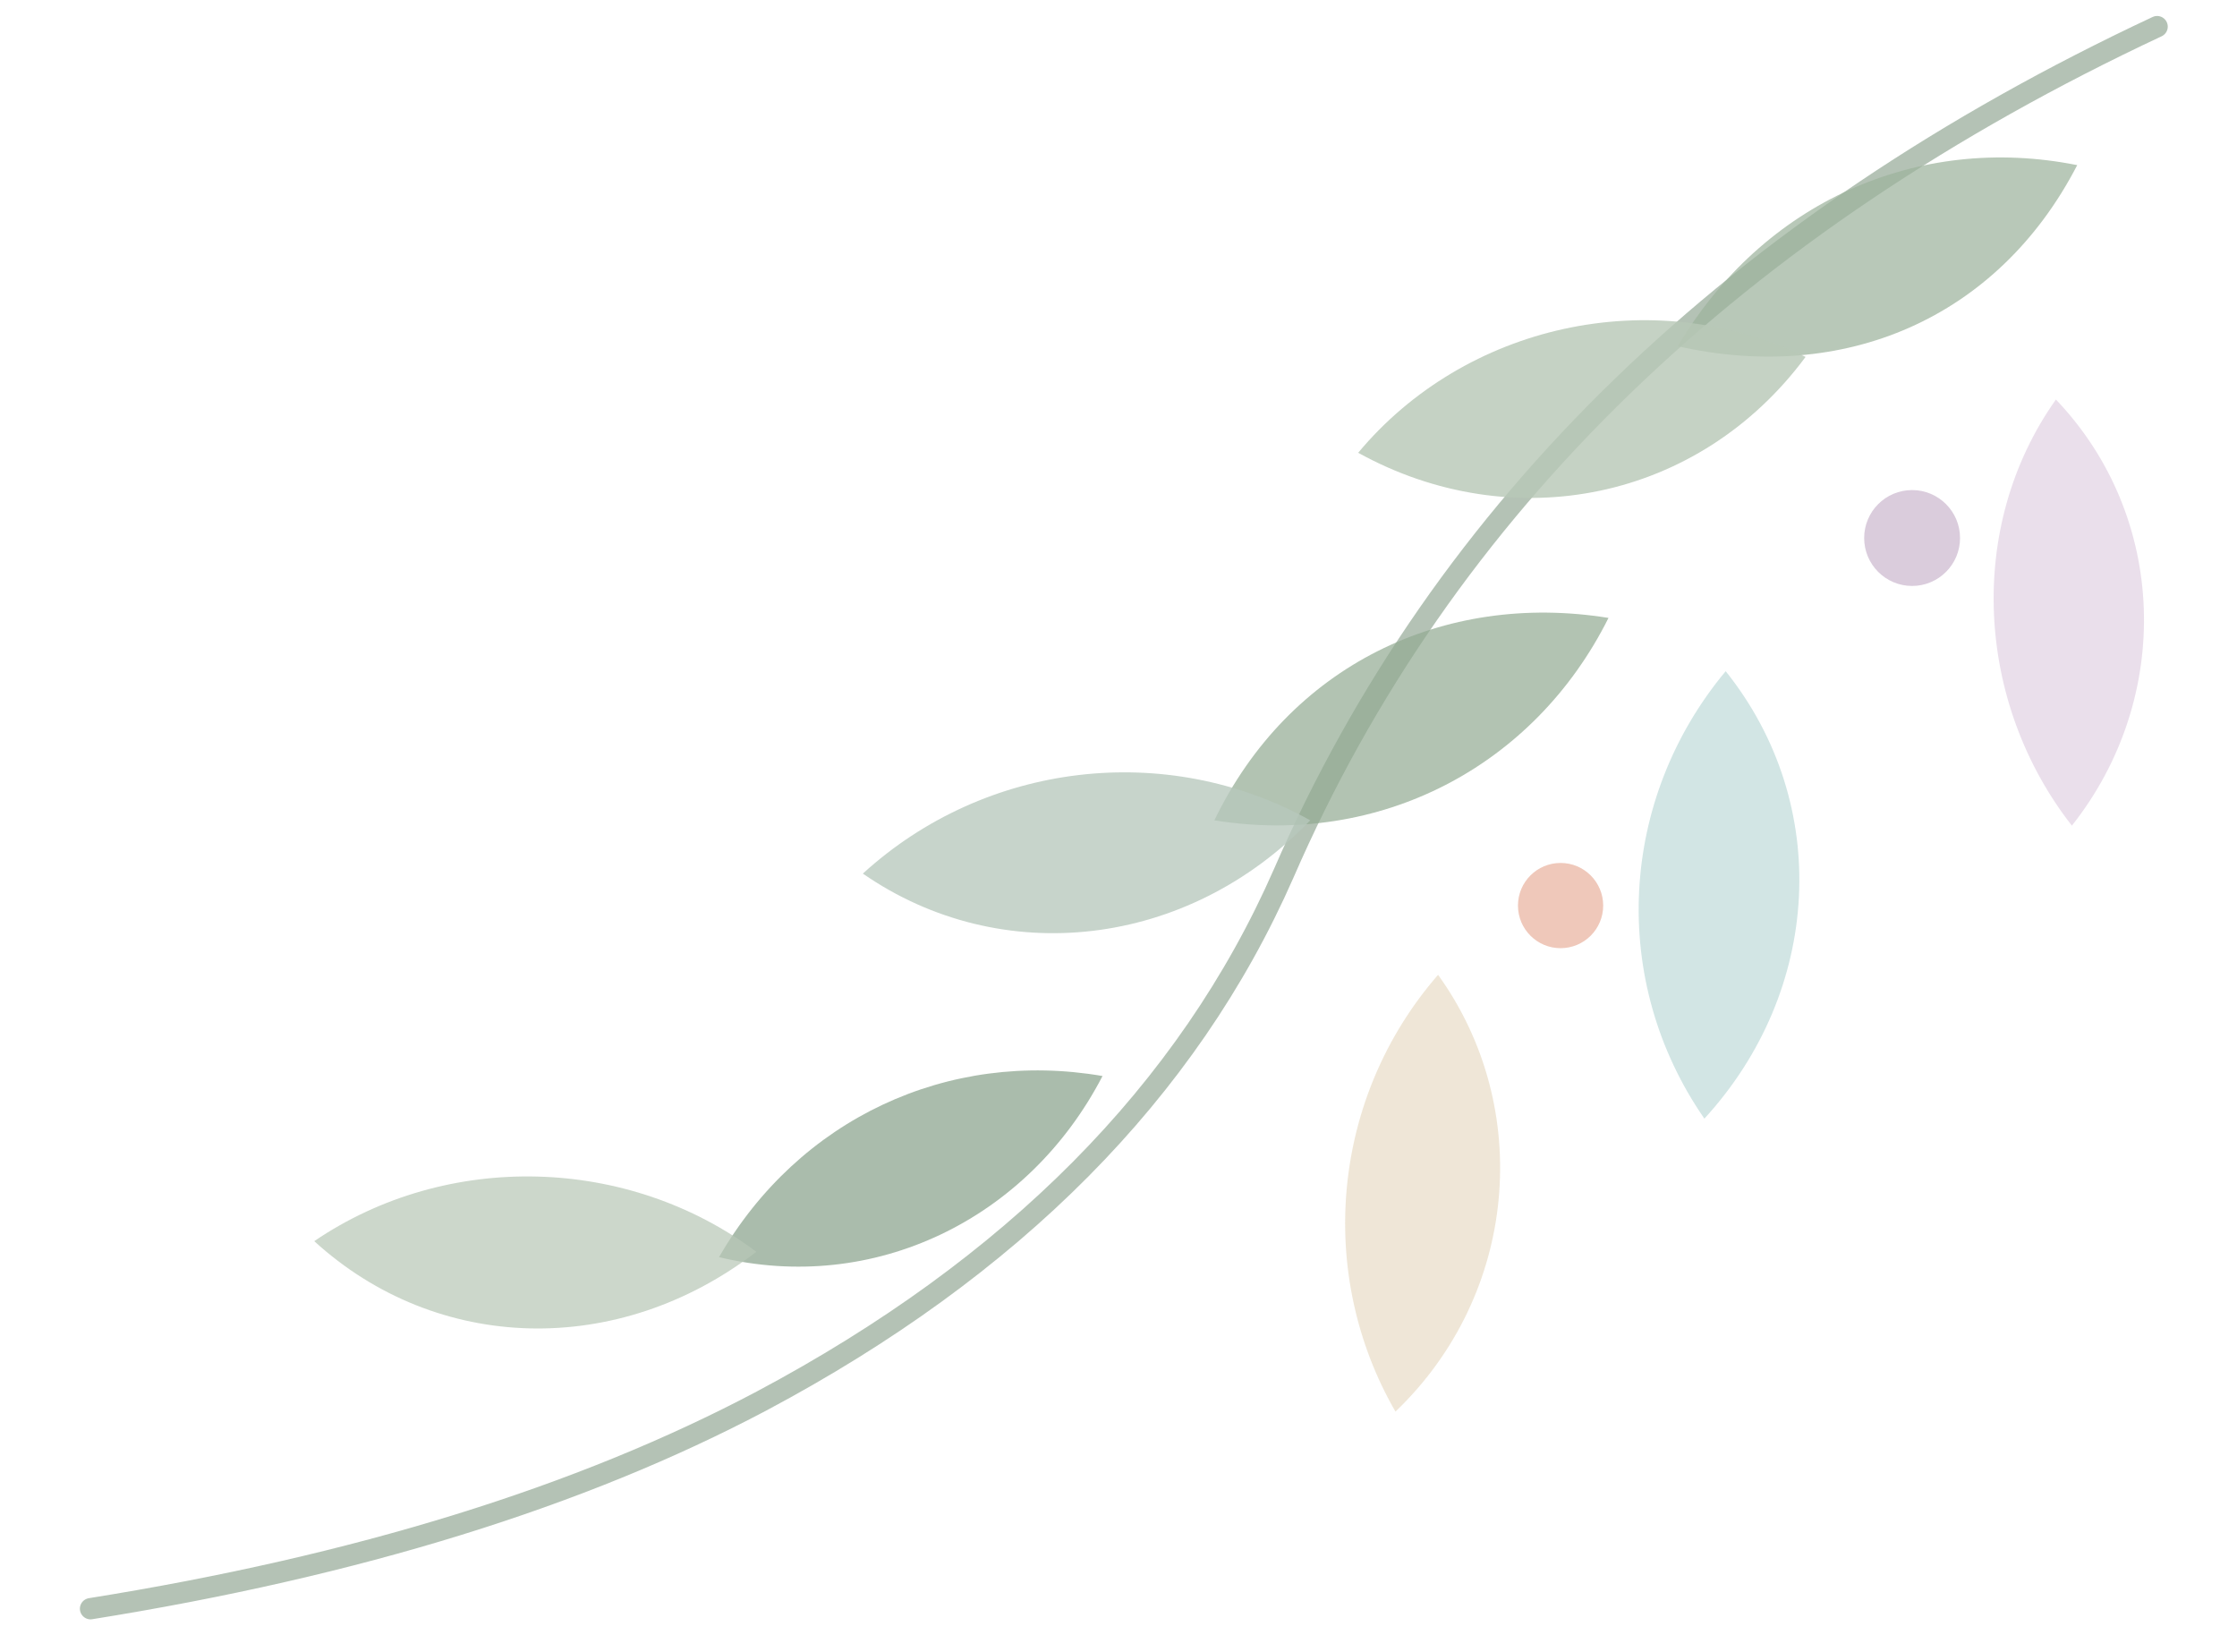
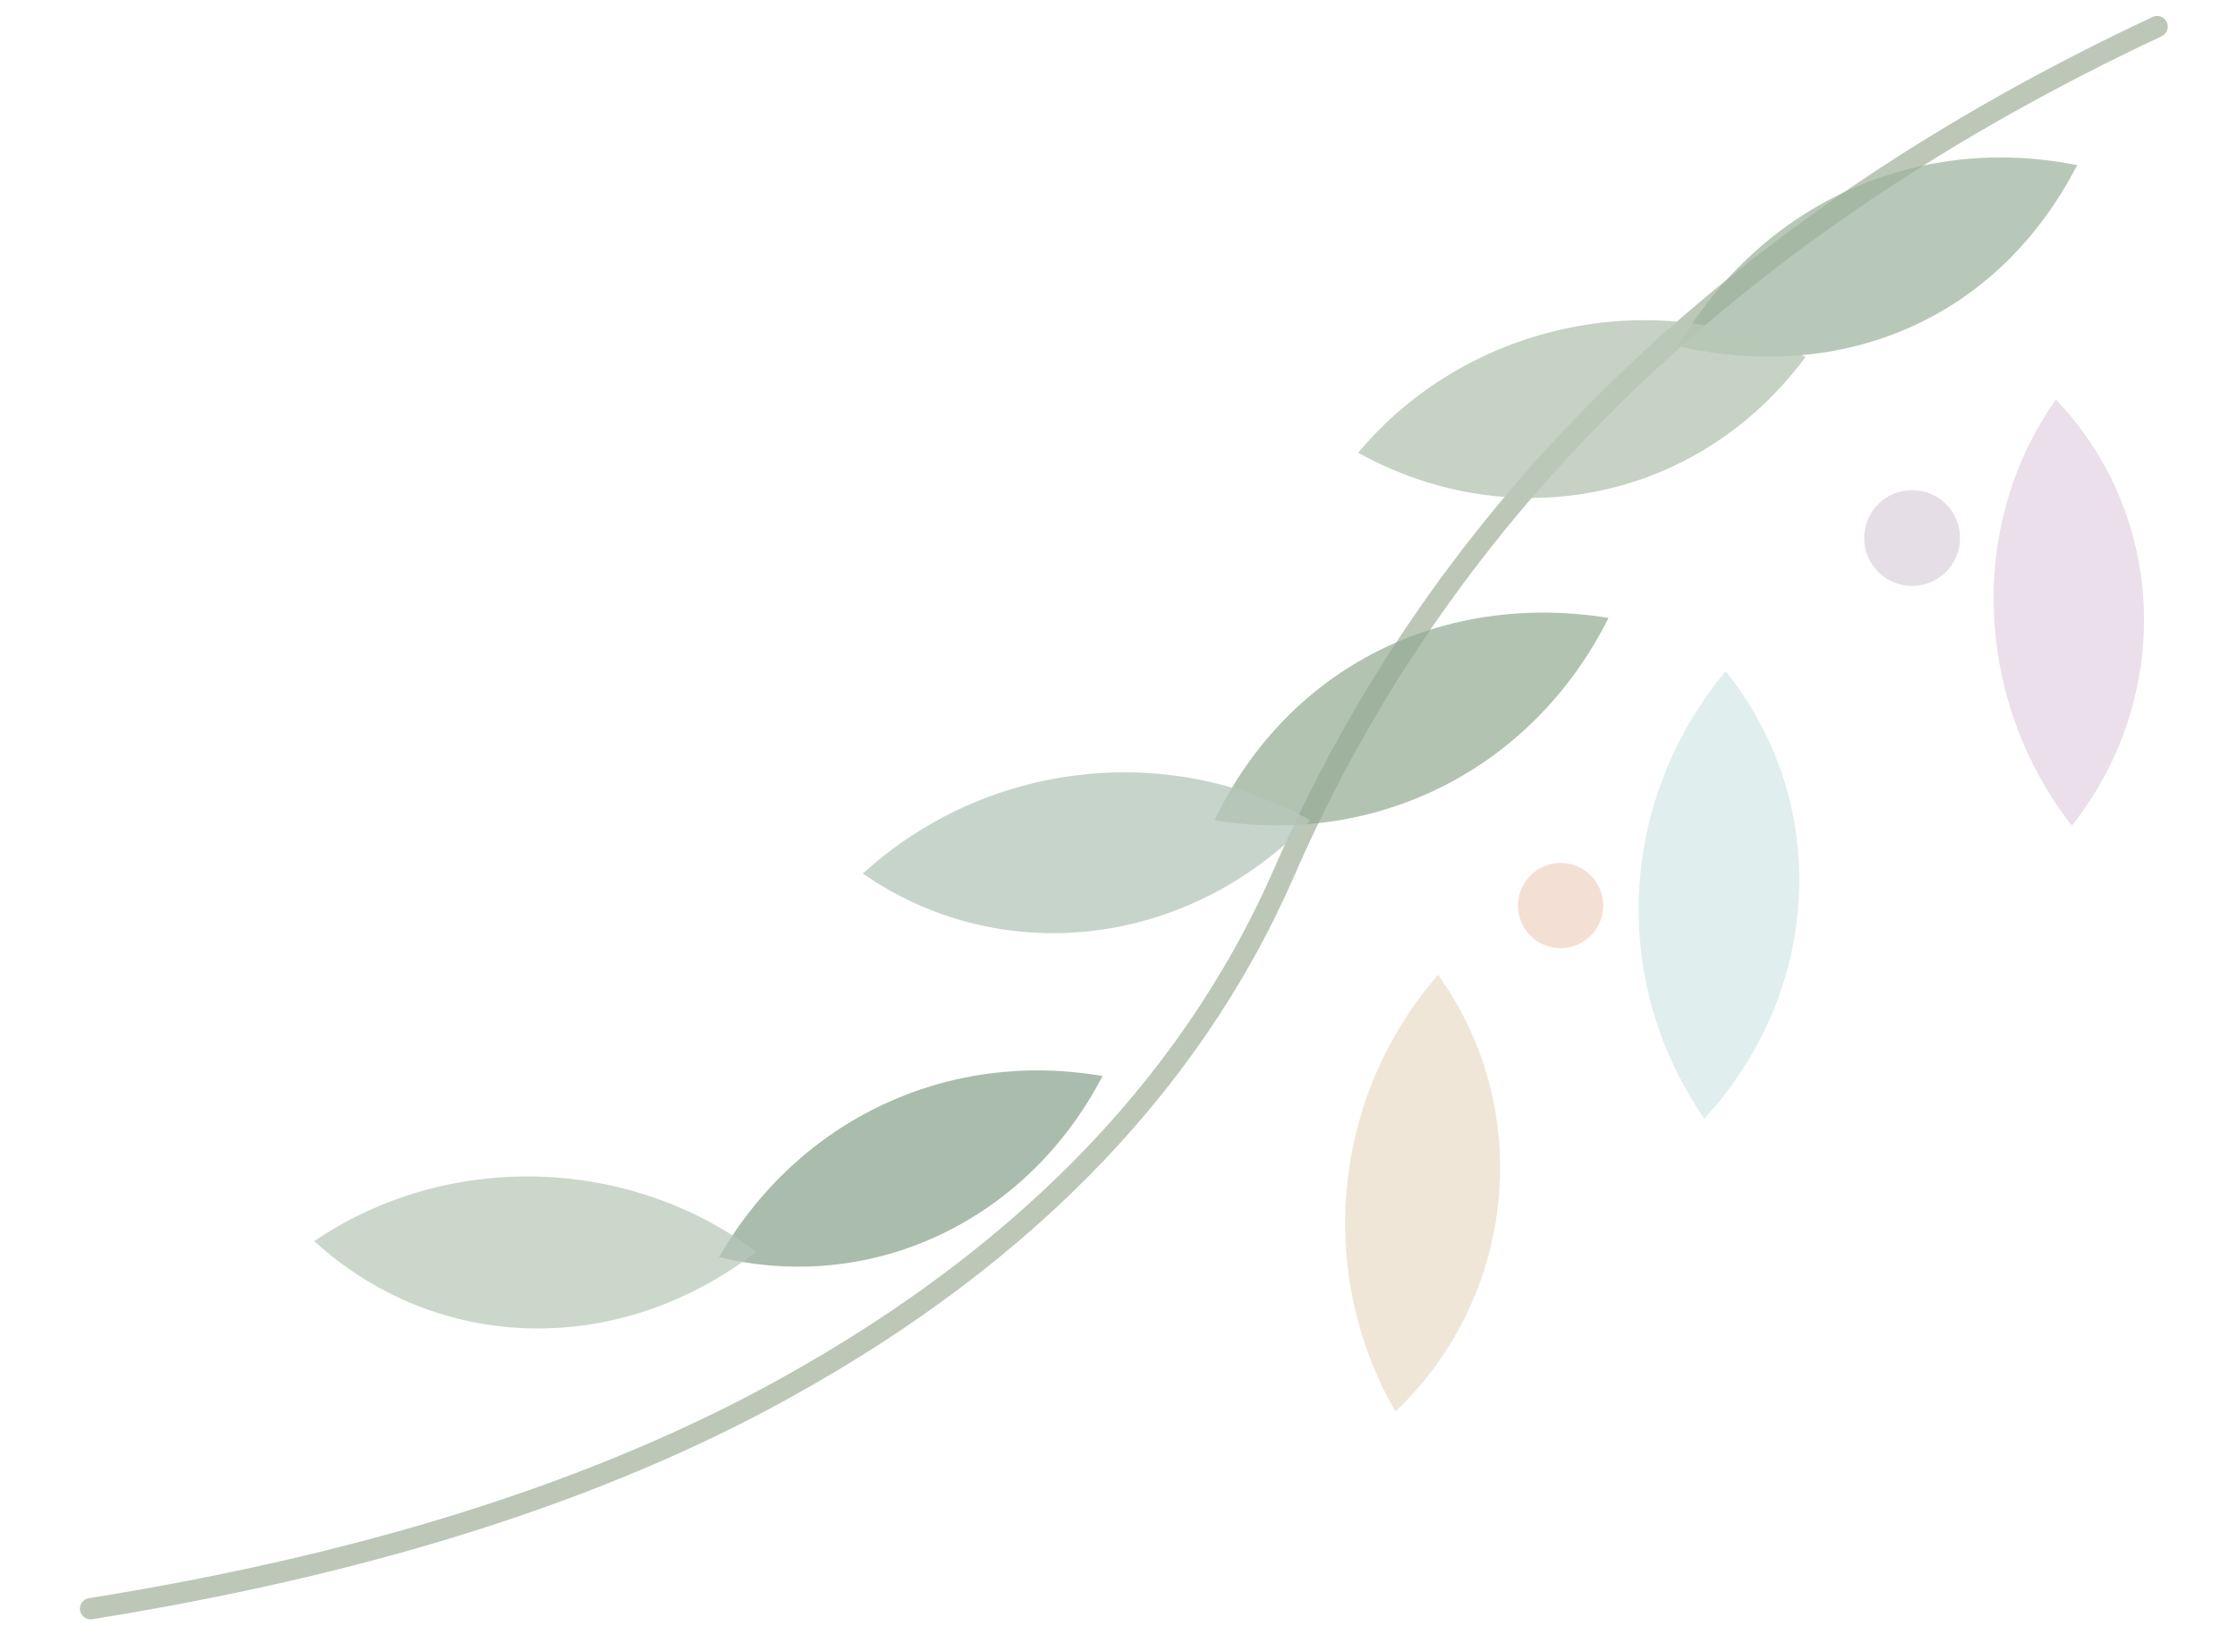
<svg xmlns="http://www.w3.org/2000/svg" viewBox="0 0 420 310" fill="none">
-   <path d="M405 5C326 42 271 95 241 164c-18 41-51 74-98 99-34 18-76 31-126 39" stroke="#6f8b72" stroke-width="4" stroke-linecap="round" opacity=".52" />
+   <path d="M405 5C326 42 271 95 241 164c-18 41-51 74-98 99-34 18-76 31-126 39" stroke="#7f9477" stroke-width="4" stroke-linecap="round" opacity=".52" />
  <path d="M390 31c-30-6-59 7-75 34 31 7 60-5 75-34Z" fill="#9db39c" opacity=".72" />
  <path d="M339 67c-29-14-64-6-84 18 29 16 64 9 84-18Z" fill="#b8c8b7" opacity=".82" />
  <path d="M302 116c-31-5-60 9-74 38 31 5 60-10 74-38Z" fill="#91aa91" opacity=".70" />
  <path d="M246 154c-27-15-61-11-84 10 26 18 61 14 84-10Z" fill="#b7c8bd" opacity=".78" />
  <path d="M207 202c-29-5-57 8-72 34 29 7 58-7 72-34Z" fill="#89a28c" opacity=".72" />
  <path d="M142 235c-24-18-58-19-83-2 23 21 57 22 83 2Z" fill="#b8c8b7" opacity=".72" />
  <path d="M386 75c-17 24-15 57 3 80 19-24 18-58-3-80Z" fill="#d5bfd8" opacity=".5" />
-   <path d="M324 126c-20 24-22 58-4 84 22-24 24-59 4-84Z" fill="#a0c9c7" opacity=".48" />
+   <path d="M324 126c-20 24-22 58-4 84 22-24 24-59 4-84Z" fill="#bfdbd9" opacity=".48" />
  <path d="M270 183c-20 23-23 56-8 82 23-22 26-57 8-82Z" fill="#e8dcc6" opacity=".7" />
-   <circle cx="359" cy="101" r="9" fill="#bba2bf" opacity=".55" />
-   <circle cx="293" cy="170" r="8" fill="#d16139" opacity=".35" />
+   <circle cx="359" cy="101" r="9" fill="#d1c2d4" opacity=".55" />
+   <circle cx="293" cy="170" r="8" fill="#dfa486" opacity=".35" />
</svg>
